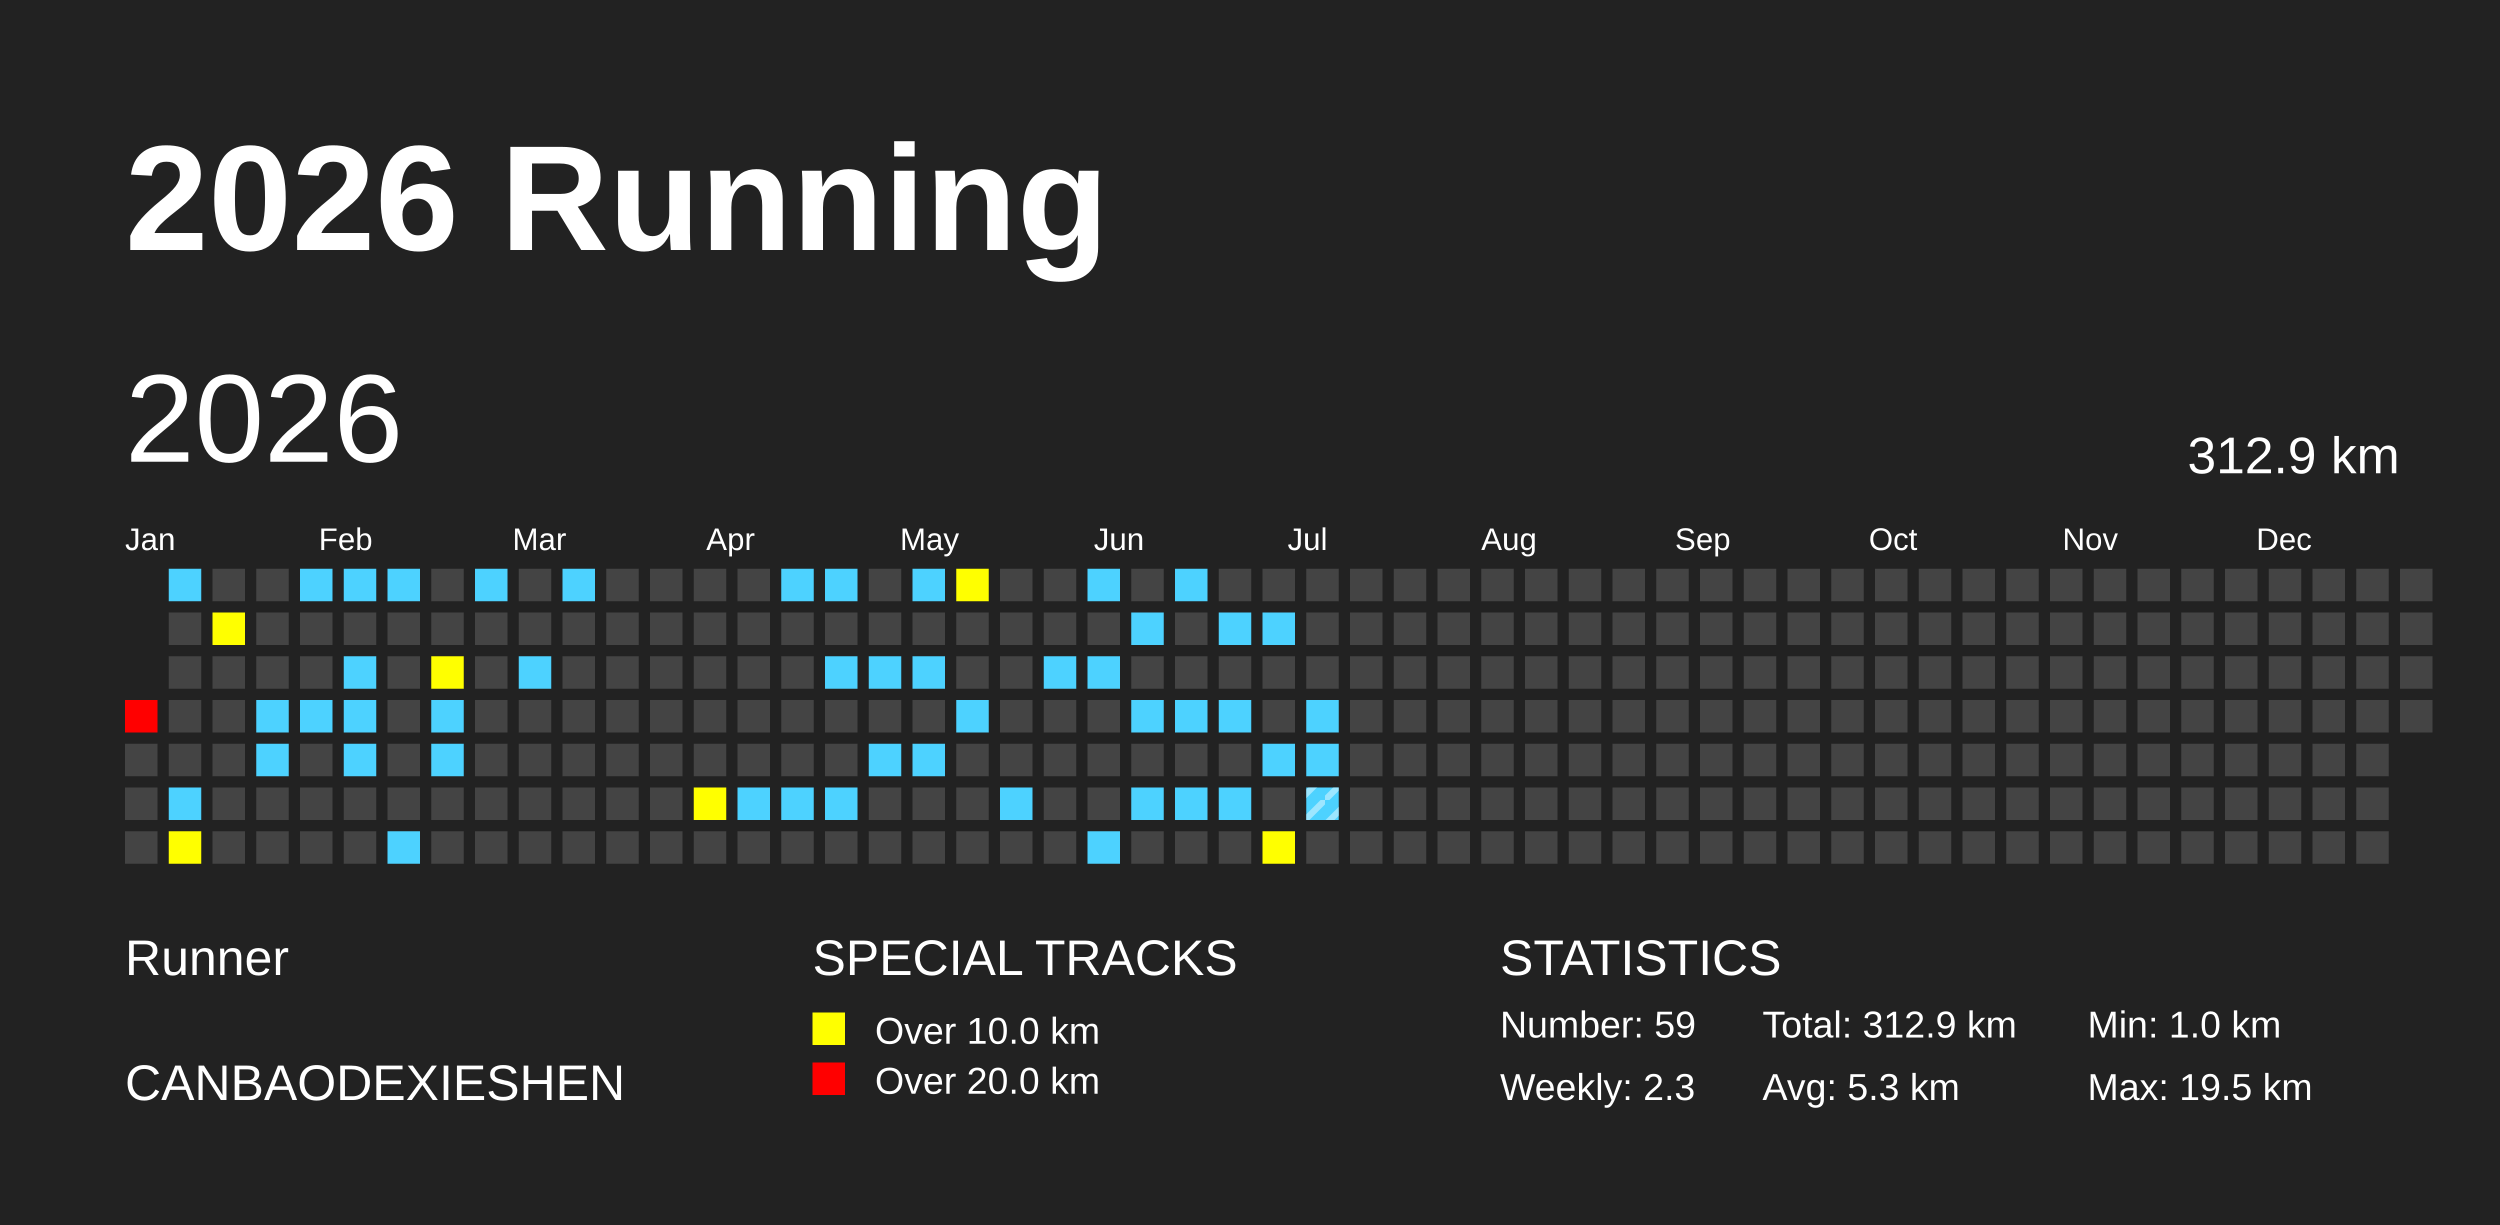
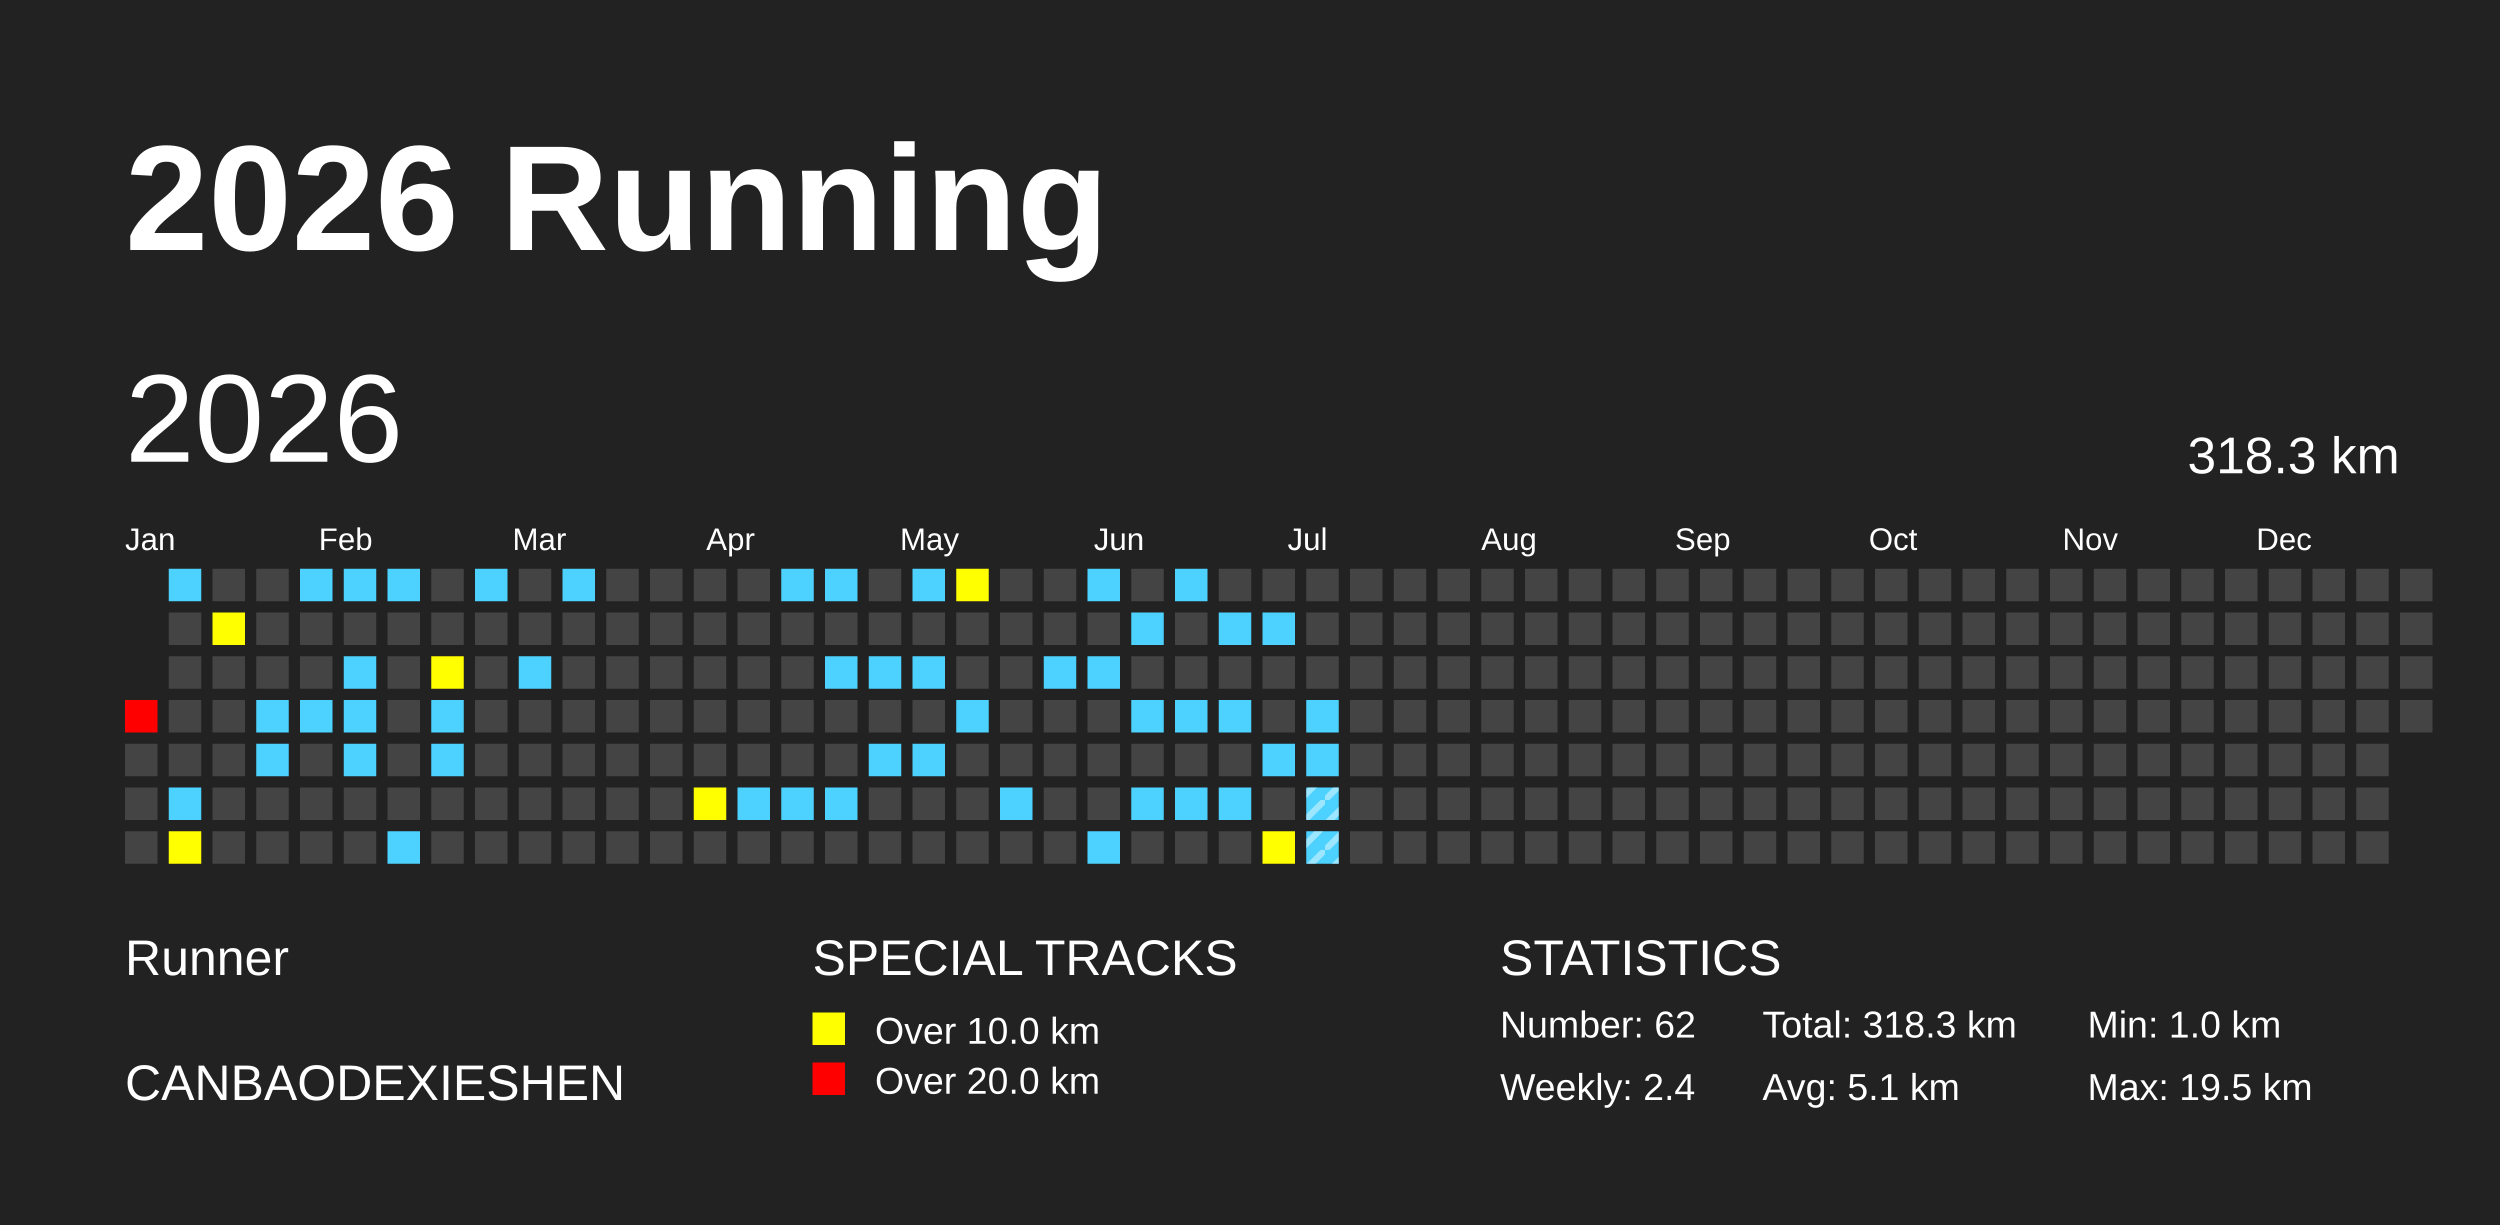
<svg xmlns="http://www.w3.org/2000/svg" baseProfile="full" height="98mm" version="1.1" viewBox="0,0,200,98" width="200mm">
  <defs>
    <pattern height="2" id="indoor-stripe" patternUnits="userSpaceOnUse" width="2">
      <line stroke="white" stroke-opacity="0.45" stroke-width="0.5" x1="0" x2="2" y1="2" y2="0" />
    </pattern>
  </defs>
  <rect fill="#222222" height="98" width="200" x="0" y="0" />
  <text fill="#FFFFFF" style="font-size:12px; font-family:Arial; font-weight:bold;" x="10" y="20">2026 Running</text>
  <text fill="#FFFFFF" style="font-size:4px; font-family:Arial" x="10" y="78">Runner</text>
  <text fill="#FFFFFF" style="font-size:4px; font-family:Arial" x="10" y="88">CANBAODEXIESHEN</text>
  <text fill="#FFFFFF" style="font-size:4px; font-family:Arial" x="65" y="78">SPECIAL TRACKS</text>
  <rect fill="yellow" height="2.6" width="2.6" x="65" y="81" />
  <text fill="#FFFFFF" style="font-size:3px; font-family:Arial" x="70" y="83.5">Over 10.0 km</text>
  <rect fill="red" height="2.6" width="2.6" x="65" y="85" />
  <text fill="#FFFFFF" style="font-size:3px; font-family:Arial" x="70" y="87.5">Over 20.0 km</text>
  <text fill="#FFFFFF" style="font-size:4px; font-family:Arial" x="120" y="78">STATISTICS</text>
-   <text fill="#FFFFFF" style="font-size:3px; font-family:Arial" x="120" y="83">Number: 59</text>
-   <text fill="#FFFFFF" style="font-size:3px; font-family:Arial" x="120" y="88">Weekly: 2.3</text>
-   <text fill="#FFFFFF" style="font-size:3px; font-family:Arial" x="141" y="83">Total: 312.9 km</text>
-   <text fill="#FFFFFF" style="font-size:3px; font-family:Arial" x="141" y="88">Avg: 5.3 km</text>
+   <text fill="#FFFFFF" style="font-size:3px; font-family:Arial" x="120" y="83">Number: 62</text>
+   <text fill="#FFFFFF" style="font-size:3px; font-family:Arial" x="120" y="88">Weekly: 2.4</text>
+   <text fill="#FFFFFF" style="font-size:3px; font-family:Arial" x="141" y="83">Total: 318.3 km</text>
+   <text fill="#FFFFFF" style="font-size:3px; font-family:Arial" x="141" y="88">Avg: 5.1 km</text>
  <text fill="#FFFFFF" style="font-size:3px; font-family:Arial" x="167" y="83">Min: 1.0 km</text>
  <text fill="#FFFFFF" style="font-size:3px; font-family:Arial" x="167" y="88">Max: 19.5 km</text>
  <text dominant-baseline="hanging" fill="#FFFFFF" style="font-size:10.0px; font-family:Arial;" x="10" y="30">2026</text>
-   <text dominant-baseline="hanging" fill="#FFFFFF" style="font-size:4.125px; font-family:Arial;" x="175" y="35">312.9 km</text>
+   <text dominant-baseline="hanging" fill="#FFFFFF" style="font-size:4.125px; font-family:Arial;" x="175" y="35">318.3 km</text>
  <text fill="#FFFFFF" style="font-size:2.5px; font-family:Arial" x="10.0" y="44">Jan</text>
  <text fill="#FFFFFF" style="font-size:2.5px; font-family:Arial" x="25.5" y="44">Feb</text>
  <text fill="#FFFFFF" style="font-size:2.5px; font-family:Arial" x="41.0" y="44">Mar</text>
  <text fill="#FFFFFF" style="font-size:2.5px; font-family:Arial" x="56.5" y="44">Apr</text>
  <text fill="#FFFFFF" style="font-size:2.5px; font-family:Arial" x="72.0" y="44">May</text>
  <text fill="#FFFFFF" style="font-size:2.5px; font-family:Arial" x="87.5" y="44">Jun</text>
  <text fill="#FFFFFF" style="font-size:2.5px; font-family:Arial" x="103.0" y="44">Jul</text>
  <text fill="#FFFFFF" style="font-size:2.5px; font-family:Arial" x="118.5" y="44">Aug</text>
  <text fill="#FFFFFF" style="font-size:2.5px; font-family:Arial" x="134.0" y="44">Sep</text>
  <text fill="#FFFFFF" style="font-size:2.5px; font-family:Arial" x="149.5" y="44">Oct</text>
  <text fill="#FFFFFF" style="font-size:2.5px; font-family:Arial" x="165.0" y="44">Nov</text>
  <text fill="#FFFFFF" style="font-size:2.5px; font-family:Arial" x="180.5" y="44">Dec</text>
  <rect fill="red" height="2.6" width="2.6" x="10.0" y="56.0" />
  <rect fill="#444444" height="2.6" width="2.6" x="10.0" y="59.5" />
  <rect fill="#444444" height="2.6" width="2.6" x="10.0" y="63.0" />
  <rect fill="#444444" height="2.6" width="2.6" x="10.0" y="66.5" />
  <rect fill="#4DD2FF" height="2.6" width="2.6" x="13.5" y="45.5" />
  <rect fill="#444444" height="2.6" width="2.6" x="13.5" y="49.0" />
  <rect fill="#444444" height="2.6" width="2.6" x="13.5" y="52.5" />
  <rect fill="#444444" height="2.6" width="2.6" x="13.5" y="56.0" />
  <rect fill="#444444" height="2.6" width="2.6" x="13.5" y="59.5" />
  <rect fill="#4DD2FF" height="2.6" width="2.6" x="13.5" y="63.0" />
  <rect fill="yellow" height="2.6" width="2.6" x="13.5" y="66.5" />
  <rect fill="#444444" height="2.6" width="2.6" x="17.0" y="45.5" />
  <rect fill="yellow" height="2.6" width="2.6" x="17.0" y="49.0" />
  <rect fill="#444444" height="2.6" width="2.6" x="17.0" y="52.5" />
  <rect fill="#444444" height="2.6" width="2.6" x="17.0" y="56.0" />
  <rect fill="#444444" height="2.6" width="2.6" x="17.0" y="59.5" />
  <rect fill="#444444" height="2.6" width="2.6" x="17.0" y="63.0" />
  <rect fill="#444444" height="2.6" width="2.6" x="17.0" y="66.5" />
  <rect fill="#444444" height="2.6" width="2.6" x="20.5" y="45.5" />
  <rect fill="#444444" height="2.6" width="2.6" x="20.5" y="49.0" />
  <rect fill="#444444" height="2.6" width="2.6" x="20.5" y="52.5" />
  <rect fill="#4DD2FF" height="2.6" width="2.6" x="20.5" y="56.0" />
  <rect fill="#4DD2FF" height="2.6" width="2.6" x="20.5" y="59.5" />
  <rect fill="#444444" height="2.6" width="2.6" x="20.5" y="63.0" />
  <rect fill="#444444" height="2.6" width="2.6" x="20.5" y="66.5" />
  <rect fill="#4DD2FF" height="2.6" width="2.6" x="24.0" y="45.5" />
  <rect fill="#444444" height="2.6" width="2.6" x="24.0" y="49.0" />
  <rect fill="#444444" height="2.6" width="2.6" x="24.0" y="52.5" />
  <rect fill="#4DD2FF" height="2.6" width="2.6" x="24.0" y="56.0" />
  <rect fill="#444444" height="2.6" width="2.6" x="24.0" y="59.5" />
  <rect fill="#444444" height="2.6" width="2.6" x="24.0" y="63.0" />
  <rect fill="#444444" height="2.6" width="2.6" x="24.0" y="66.5" />
  <rect fill="#4DD2FF" height="2.6" width="2.6" x="27.5" y="45.5" />
  <rect fill="#444444" height="2.6" width="2.6" x="27.5" y="49.0" />
  <rect fill="#4DD2FF" height="2.6" width="2.6" x="27.5" y="52.5" />
  <rect fill="#4DD2FF" height="2.6" width="2.6" x="27.5" y="56.0" />
  <rect fill="#4DD2FF" height="2.6" width="2.6" x="27.5" y="59.5" />
  <rect fill="#444444" height="2.6" width="2.6" x="27.5" y="63.0" />
  <rect fill="#444444" height="2.6" width="2.6" x="27.5" y="66.5" />
  <rect fill="#4DD2FF" height="2.6" width="2.6" x="31.0" y="45.5" />
  <rect fill="#444444" height="2.6" width="2.6" x="31.0" y="49.0" />
  <rect fill="#444444" height="2.6" width="2.6" x="31.0" y="52.5" />
  <rect fill="#444444" height="2.6" width="2.6" x="31.0" y="56.0" />
  <rect fill="#444444" height="2.6" width="2.6" x="31.0" y="59.5" />
  <rect fill="#444444" height="2.6" width="2.6" x="31.0" y="63.0" />
  <rect fill="#4DD2FF" height="2.6" width="2.6" x="31.0" y="66.5" />
  <rect fill="#444444" height="2.6" width="2.6" x="34.5" y="45.5" />
  <rect fill="#444444" height="2.6" width="2.6" x="34.5" y="49.0" />
  <rect fill="yellow" height="2.6" width="2.6" x="34.5" y="52.5" />
  <rect fill="#4DD2FF" height="2.6" width="2.6" x="34.5" y="56.0" />
  <rect fill="#4DD2FF" height="2.6" width="2.6" x="34.5" y="59.5" />
  <rect fill="#444444" height="2.6" width="2.6" x="34.5" y="63.0" />
  <rect fill="#444444" height="2.6" width="2.6" x="34.5" y="66.5" />
  <rect fill="#4DD2FF" height="2.6" width="2.6" x="38.0" y="45.5" />
  <rect fill="#444444" height="2.6" width="2.6" x="38.0" y="49.0" />
  <rect fill="#444444" height="2.6" width="2.6" x="38.0" y="52.5" />
  <rect fill="#444444" height="2.6" width="2.6" x="38.0" y="56.0" />
  <rect fill="#444444" height="2.6" width="2.6" x="38.0" y="59.5" />
  <rect fill="#444444" height="2.6" width="2.6" x="38.0" y="63.0" />
  <rect fill="#444444" height="2.6" width="2.6" x="38.0" y="66.5" />
  <rect fill="#444444" height="2.6" width="2.6" x="41.5" y="45.5" />
  <rect fill="#444444" height="2.6" width="2.6" x="41.5" y="49.0" />
  <rect fill="#4DD2FF" height="2.6" width="2.6" x="41.5" y="52.5" />
  <rect fill="#444444" height="2.6" width="2.6" x="41.5" y="56.0" />
  <rect fill="#444444" height="2.6" width="2.6" x="41.5" y="59.5" />
  <rect fill="#444444" height="2.6" width="2.6" x="41.5" y="63.0" />
  <rect fill="#444444" height="2.6" width="2.6" x="41.5" y="66.5" />
  <rect fill="#4DD2FF" height="2.6" width="2.6" x="45.0" y="45.5" />
  <rect fill="#444444" height="2.6" width="2.6" x="45.0" y="49.0" />
  <rect fill="#444444" height="2.6" width="2.6" x="45.0" y="52.5" />
  <rect fill="#444444" height="2.6" width="2.6" x="45.0" y="56.0" />
  <rect fill="#444444" height="2.6" width="2.6" x="45.0" y="59.5" />
  <rect fill="#444444" height="2.6" width="2.6" x="45.0" y="63.0" />
  <rect fill="#444444" height="2.6" width="2.6" x="45.0" y="66.5" />
  <rect fill="#444444" height="2.6" width="2.6" x="48.5" y="45.5" />
  <rect fill="#444444" height="2.6" width="2.6" x="48.5" y="49.0" />
  <rect fill="#444444" height="2.6" width="2.6" x="48.5" y="52.5" />
  <rect fill="#444444" height="2.6" width="2.6" x="48.5" y="56.0" />
  <rect fill="#444444" height="2.6" width="2.6" x="48.5" y="59.5" />
  <rect fill="#444444" height="2.6" width="2.6" x="48.5" y="63.0" />
  <rect fill="#444444" height="2.6" width="2.6" x="48.5" y="66.5" />
  <rect fill="#444444" height="2.6" width="2.6" x="52.0" y="45.5" />
  <rect fill="#444444" height="2.6" width="2.6" x="52.0" y="49.0" />
  <rect fill="#444444" height="2.6" width="2.6" x="52.0" y="52.5" />
  <rect fill="#444444" height="2.6" width="2.6" x="52.0" y="56.0" />
  <rect fill="#444444" height="2.6" width="2.6" x="52.0" y="59.5" />
  <rect fill="#444444" height="2.6" width="2.6" x="52.0" y="63.0" />
  <rect fill="#444444" height="2.6" width="2.6" x="52.0" y="66.5" />
  <rect fill="#444444" height="2.6" width="2.6" x="55.5" y="45.5" />
  <rect fill="#444444" height="2.6" width="2.6" x="55.5" y="49.0" />
  <rect fill="#444444" height="2.6" width="2.6" x="55.5" y="52.5" />
  <rect fill="#444444" height="2.6" width="2.6" x="55.5" y="56.0" />
  <rect fill="#444444" height="2.6" width="2.6" x="55.5" y="59.5" />
  <rect fill="yellow" height="2.6" width="2.6" x="55.5" y="63.0" />
  <rect fill="#444444" height="2.6" width="2.6" x="55.5" y="66.5" />
  <rect fill="#444444" height="2.6" width="2.6" x="59.0" y="45.5" />
  <rect fill="#444444" height="2.6" width="2.6" x="59.0" y="49.0" />
  <rect fill="#444444" height="2.6" width="2.6" x="59.0" y="52.5" />
  <rect fill="#444444" height="2.6" width="2.6" x="59.0" y="56.0" />
  <rect fill="#444444" height="2.6" width="2.6" x="59.0" y="59.5" />
  <rect fill="#4DD2FF" height="2.6" width="2.6" x="59.0" y="63.0" />
  <rect fill="#444444" height="2.6" width="2.6" x="59.0" y="66.5" />
  <rect fill="#4DD2FF" height="2.6" width="2.6" x="62.5" y="45.5" />
  <rect fill="#444444" height="2.6" width="2.6" x="62.5" y="49.0" />
  <rect fill="#444444" height="2.6" width="2.6" x="62.5" y="52.5" />
  <rect fill="#444444" height="2.6" width="2.6" x="62.5" y="56.0" />
  <rect fill="#444444" height="2.6" width="2.6" x="62.5" y="59.5" />
  <rect fill="#4DD2FF" height="2.6" width="2.6" x="62.5" y="63.0" />
  <rect fill="#444444" height="2.6" width="2.6" x="62.5" y="66.5" />
  <rect fill="#4DD2FF" height="2.6" width="2.6" x="66.0" y="45.5" />
  <rect fill="#444444" height="2.6" width="2.6" x="66.0" y="49.0" />
  <rect fill="#4DD2FF" height="2.6" width="2.6" x="66.0" y="52.5" />
  <rect fill="#444444" height="2.6" width="2.6" x="66.0" y="56.0" />
  <rect fill="#444444" height="2.6" width="2.6" x="66.0" y="59.5" />
  <rect fill="#4DD2FF" height="2.6" width="2.6" x="66.0" y="63.0" />
  <rect fill="#444444" height="2.6" width="2.6" x="66.0" y="66.5" />
  <rect fill="#444444" height="2.6" width="2.6" x="69.5" y="45.5" />
  <rect fill="#444444" height="2.6" width="2.6" x="69.5" y="49.0" />
  <rect fill="#4DD2FF" height="2.6" width="2.6" x="69.5" y="52.5" />
  <rect fill="#444444" height="2.6" width="2.6" x="69.5" y="56.0" />
  <rect fill="#4DD2FF" height="2.6" width="2.6" x="69.5" y="59.5" />
  <rect fill="#444444" height="2.6" width="2.6" x="69.5" y="63.0" />
  <rect fill="#444444" height="2.6" width="2.6" x="69.5" y="66.5" />
  <rect fill="#4DD2FF" height="2.6" width="2.6" x="73.0" y="45.5" />
  <rect fill="#444444" height="2.6" width="2.6" x="73.0" y="49.0" />
  <rect fill="#4DD2FF" height="2.6" width="2.6" x="73.0" y="52.5" />
  <rect fill="#444444" height="2.6" width="2.6" x="73.0" y="56.0" />
  <rect fill="#4DD2FF" height="2.6" width="2.6" x="73.0" y="59.5" />
  <rect fill="#444444" height="2.6" width="2.6" x="73.0" y="63.0" />
  <rect fill="#444444" height="2.6" width="2.6" x="73.0" y="66.5" />
  <rect fill="yellow" height="2.6" width="2.6" x="76.5" y="45.5" />
  <rect fill="#444444" height="2.6" width="2.6" x="76.5" y="49.0" />
  <rect fill="#444444" height="2.6" width="2.6" x="76.5" y="52.5" />
  <rect fill="#4DD2FF" height="2.6" width="2.6" x="76.5" y="56.0" />
  <rect fill="#444444" height="2.6" width="2.6" x="76.5" y="59.5" />
  <rect fill="#444444" height="2.6" width="2.6" x="76.5" y="63.0" />
  <rect fill="#444444" height="2.6" width="2.6" x="76.5" y="66.5" />
  <rect fill="#444444" height="2.6" width="2.6" x="80.0" y="45.5" />
  <rect fill="#444444" height="2.6" width="2.6" x="80.0" y="49.0" />
  <rect fill="#444444" height="2.6" width="2.6" x="80.0" y="52.5" />
  <rect fill="#444444" height="2.6" width="2.6" x="80.0" y="56.0" />
  <rect fill="#444444" height="2.6" width="2.6" x="80.0" y="59.5" />
  <rect fill="#4DD2FF" height="2.6" width="2.6" x="80.0" y="63.0" />
  <rect fill="#444444" height="2.6" width="2.6" x="80.0" y="66.5" />
  <rect fill="#444444" height="2.6" width="2.6" x="83.5" y="45.5" />
  <rect fill="#444444" height="2.6" width="2.6" x="83.5" y="49.0" />
  <rect fill="#4DD2FF" height="2.6" width="2.6" x="83.5" y="52.5" />
  <rect fill="#444444" height="2.6" width="2.6" x="83.5" y="56.0" />
  <rect fill="#444444" height="2.6" width="2.6" x="83.5" y="59.5" />
  <rect fill="#444444" height="2.6" width="2.6" x="83.5" y="63.0" />
  <rect fill="#444444" height="2.6" width="2.6" x="83.5" y="66.5" />
  <rect fill="#4DD2FF" height="2.6" width="2.6" x="87.0" y="45.5" />
  <rect fill="#444444" height="2.6" width="2.6" x="87.0" y="49.0" />
  <rect fill="#4DD2FF" height="2.6" width="2.6" x="87.0" y="52.5" />
  <rect fill="#444444" height="2.6" width="2.6" x="87.0" y="56.0" />
  <rect fill="#444444" height="2.6" width="2.6" x="87.0" y="59.5" />
  <rect fill="#444444" height="2.6" width="2.6" x="87.0" y="63.0" />
  <rect fill="#4DD2FF" height="2.6" width="2.6" x="87.0" y="66.5" />
  <rect fill="#444444" height="2.6" width="2.6" x="90.5" y="45.5" />
  <rect fill="#4DD2FF" height="2.6" width="2.6" x="90.5" y="49.0" />
  <rect fill="#444444" height="2.6" width="2.6" x="90.5" y="52.5" />
  <rect fill="#4DD2FF" height="2.6" width="2.6" x="90.5" y="56.0" />
  <rect fill="#444444" height="2.6" width="2.6" x="90.5" y="59.5" />
  <rect fill="#4DD2FF" height="2.6" width="2.6" x="90.5" y="63.0" />
  <rect fill="#444444" height="2.6" width="2.6" x="90.5" y="66.5" />
  <rect fill="#4DD2FF" height="2.6" width="2.6" x="94.0" y="45.5" />
  <rect fill="#444444" height="2.6" width="2.6" x="94.0" y="49.0" />
  <rect fill="#444444" height="2.6" width="2.6" x="94.0" y="52.5" />
  <rect fill="#4DD2FF" height="2.6" width="2.6" x="94.0" y="56.0" />
  <rect fill="#444444" height="2.6" width="2.6" x="94.0" y="59.5" />
  <rect fill="#4DD2FF" height="2.6" width="2.6" x="94.0" y="63.0" />
  <rect fill="#444444" height="2.6" width="2.6" x="94.0" y="66.5" />
  <rect fill="#444444" height="2.6" width="2.6" x="97.5" y="45.5" />
  <rect fill="#4DD2FF" height="2.6" width="2.6" x="97.5" y="49.0" />
  <rect fill="#444444" height="2.6" width="2.6" x="97.5" y="52.5" />
  <rect fill="#4DD2FF" height="2.6" width="2.6" x="97.5" y="56.0" />
  <rect fill="#444444" height="2.6" width="2.6" x="97.5" y="59.5" />
  <rect fill="#4DD2FF" height="2.6" width="2.6" x="97.5" y="63.0" />
  <rect fill="#444444" height="2.6" width="2.6" x="97.5" y="66.5" />
  <rect fill="#444444" height="2.6" width="2.6" x="101.0" y="45.5" />
  <rect fill="#4DD2FF" height="2.6" width="2.6" x="101.0" y="49.0" />
  <rect fill="#444444" height="2.6" width="2.6" x="101.0" y="52.5" />
  <rect fill="#444444" height="2.6" width="2.6" x="101.0" y="56.0" />
  <rect fill="#4DD2FF" height="2.6" width="2.6" x="101.0" y="59.5" />
  <rect fill="#444444" height="2.6" width="2.6" x="101.0" y="63.0" />
  <rect fill="yellow" height="2.6" width="2.6" x="101.0" y="66.5" />
  <rect fill="#444444" height="2.6" width="2.6" x="104.5" y="45.5" />
  <rect fill="#444444" height="2.6" width="2.6" x="104.5" y="49.0" />
  <rect fill="#444444" height="2.6" width="2.6" x="104.5" y="52.5" />
  <rect fill="#4DD2FF" height="2.6" width="2.6" x="104.5" y="56.0" />
  <rect fill="#4DD2FF" height="2.6" width="2.6" x="104.5" y="59.5" />
  <rect fill="#4DD2FF" height="2.6" width="2.6" x="104.5" y="63.0" />
  <rect fill="url(#indoor-stripe)" height="2.6" style="pointer-events: none;" width="2.6" x="104.5" y="63.0" />
-   <rect fill="#444444" height="2.6" width="2.6" x="104.5" y="66.5" />
+   <rect fill="#4DD2FF" height="2.6" width="2.6" x="104.5" y="66.5" />
+   <rect fill="url(#indoor-stripe)" height="2.6" style="pointer-events: none;" width="2.6" x="104.5" y="66.5" />
  <rect fill="#444444" height="2.6" width="2.6" x="108.0" y="45.5" />
  <rect fill="#444444" height="2.6" width="2.6" x="108.0" y="49.0" />
  <rect fill="#444444" height="2.6" width="2.6" x="108.0" y="52.5" />
  <rect fill="#444444" height="2.6" width="2.6" x="108.0" y="56.0" />
  <rect fill="#444444" height="2.6" width="2.6" x="108.0" y="59.5" />
  <rect fill="#444444" height="2.6" width="2.6" x="108.0" y="63.0" />
  <rect fill="#444444" height="2.6" width="2.6" x="108.0" y="66.5" />
  <rect fill="#444444" height="2.6" width="2.6" x="111.5" y="45.5" />
  <rect fill="#444444" height="2.6" width="2.6" x="111.5" y="49.0" />
  <rect fill="#444444" height="2.6" width="2.6" x="111.5" y="52.5" />
  <rect fill="#444444" height="2.6" width="2.6" x="111.5" y="56.0" />
  <rect fill="#444444" height="2.6" width="2.6" x="111.5" y="59.5" />
  <rect fill="#444444" height="2.6" width="2.6" x="111.5" y="63.0" />
  <rect fill="#444444" height="2.6" width="2.6" x="111.5" y="66.5" />
  <rect fill="#444444" height="2.6" width="2.6" x="115.0" y="45.5" />
  <rect fill="#444444" height="2.6" width="2.6" x="115.0" y="49.0" />
  <rect fill="#444444" height="2.6" width="2.6" x="115.0" y="52.5" />
  <rect fill="#444444" height="2.6" width="2.6" x="115.0" y="56.0" />
  <rect fill="#444444" height="2.6" width="2.6" x="115.0" y="59.5" />
  <rect fill="#444444" height="2.6" width="2.6" x="115.0" y="63.0" />
  <rect fill="#444444" height="2.6" width="2.6" x="115.0" y="66.5" />
  <rect fill="#444444" height="2.6" width="2.6" x="118.5" y="45.5" />
  <rect fill="#444444" height="2.6" width="2.6" x="118.5" y="49.0" />
  <rect fill="#444444" height="2.6" width="2.6" x="118.5" y="52.5" />
  <rect fill="#444444" height="2.6" width="2.6" x="118.5" y="56.0" />
  <rect fill="#444444" height="2.6" width="2.6" x="118.5" y="59.5" />
  <rect fill="#444444" height="2.6" width="2.6" x="118.5" y="63.0" />
  <rect fill="#444444" height="2.6" width="2.6" x="118.5" y="66.5" />
  <rect fill="#444444" height="2.6" width="2.6" x="122.0" y="45.5" />
  <rect fill="#444444" height="2.6" width="2.6" x="122.0" y="49.0" />
  <rect fill="#444444" height="2.6" width="2.6" x="122.0" y="52.5" />
  <rect fill="#444444" height="2.6" width="2.6" x="122.0" y="56.0" />
  <rect fill="#444444" height="2.6" width="2.6" x="122.0" y="59.5" />
  <rect fill="#444444" height="2.6" width="2.6" x="122.0" y="63.0" />
  <rect fill="#444444" height="2.6" width="2.6" x="122.0" y="66.5" />
  <rect fill="#444444" height="2.6" width="2.6" x="125.5" y="45.5" />
  <rect fill="#444444" height="2.6" width="2.6" x="125.5" y="49.0" />
  <rect fill="#444444" height="2.6" width="2.6" x="125.5" y="52.5" />
  <rect fill="#444444" height="2.6" width="2.6" x="125.5" y="56.0" />
  <rect fill="#444444" height="2.6" width="2.6" x="125.5" y="59.5" />
  <rect fill="#444444" height="2.6" width="2.6" x="125.5" y="63.0" />
  <rect fill="#444444" height="2.6" width="2.6" x="125.5" y="66.5" />
  <rect fill="#444444" height="2.6" width="2.6" x="129.0" y="45.5" />
  <rect fill="#444444" height="2.6" width="2.6" x="129.0" y="49.0" />
  <rect fill="#444444" height="2.6" width="2.6" x="129.0" y="52.5" />
  <rect fill="#444444" height="2.6" width="2.6" x="129.0" y="56.0" />
  <rect fill="#444444" height="2.6" width="2.6" x="129.0" y="59.5" />
  <rect fill="#444444" height="2.6" width="2.6" x="129.0" y="63.0" />
  <rect fill="#444444" height="2.6" width="2.6" x="129.0" y="66.5" />
  <rect fill="#444444" height="2.6" width="2.6" x="132.5" y="45.5" />
  <rect fill="#444444" height="2.6" width="2.6" x="132.5" y="49.0" />
  <rect fill="#444444" height="2.6" width="2.6" x="132.5" y="52.5" />
  <rect fill="#444444" height="2.6" width="2.6" x="132.5" y="56.0" />
  <rect fill="#444444" height="2.6" width="2.6" x="132.5" y="59.5" />
  <rect fill="#444444" height="2.6" width="2.6" x="132.5" y="63.0" />
  <rect fill="#444444" height="2.6" width="2.6" x="132.5" y="66.5" />
  <rect fill="#444444" height="2.6" width="2.6" x="136.0" y="45.5" />
  <rect fill="#444444" height="2.6" width="2.6" x="136.0" y="49.0" />
  <rect fill="#444444" height="2.6" width="2.6" x="136.0" y="52.5" />
  <rect fill="#444444" height="2.6" width="2.6" x="136.0" y="56.0" />
  <rect fill="#444444" height="2.6" width="2.6" x="136.0" y="59.5" />
  <rect fill="#444444" height="2.6" width="2.6" x="136.0" y="63.0" />
  <rect fill="#444444" height="2.6" width="2.6" x="136.0" y="66.5" />
  <rect fill="#444444" height="2.6" width="2.6" x="139.5" y="45.5" />
  <rect fill="#444444" height="2.6" width="2.6" x="139.5" y="49.0" />
  <rect fill="#444444" height="2.6" width="2.6" x="139.5" y="52.5" />
  <rect fill="#444444" height="2.6" width="2.6" x="139.5" y="56.0" />
  <rect fill="#444444" height="2.6" width="2.6" x="139.5" y="59.5" />
  <rect fill="#444444" height="2.6" width="2.6" x="139.5" y="63.0" />
  <rect fill="#444444" height="2.6" width="2.6" x="139.5" y="66.5" />
  <rect fill="#444444" height="2.6" width="2.6" x="143.0" y="45.5" />
  <rect fill="#444444" height="2.6" width="2.6" x="143.0" y="49.0" />
  <rect fill="#444444" height="2.6" width="2.6" x="143.0" y="52.5" />
  <rect fill="#444444" height="2.6" width="2.6" x="143.0" y="56.0" />
  <rect fill="#444444" height="2.6" width="2.6" x="143.0" y="59.5" />
  <rect fill="#444444" height="2.6" width="2.6" x="143.0" y="63.0" />
  <rect fill="#444444" height="2.6" width="2.6" x="143.0" y="66.5" />
  <rect fill="#444444" height="2.6" width="2.6" x="146.5" y="45.5" />
  <rect fill="#444444" height="2.6" width="2.6" x="146.5" y="49.0" />
  <rect fill="#444444" height="2.6" width="2.6" x="146.5" y="52.5" />
  <rect fill="#444444" height="2.6" width="2.6" x="146.5" y="56.0" />
  <rect fill="#444444" height="2.6" width="2.6" x="146.5" y="59.5" />
  <rect fill="#444444" height="2.6" width="2.6" x="146.5" y="63.0" />
  <rect fill="#444444" height="2.6" width="2.6" x="146.5" y="66.5" />
  <rect fill="#444444" height="2.6" width="2.6" x="150.0" y="45.5" />
  <rect fill="#444444" height="2.6" width="2.6" x="150.0" y="49.0" />
  <rect fill="#444444" height="2.6" width="2.6" x="150.0" y="52.5" />
  <rect fill="#444444" height="2.6" width="2.6" x="150.0" y="56.0" />
  <rect fill="#444444" height="2.6" width="2.6" x="150.0" y="59.5" />
  <rect fill="#444444" height="2.6" width="2.6" x="150.0" y="63.0" />
  <rect fill="#444444" height="2.6" width="2.6" x="150.0" y="66.5" />
  <rect fill="#444444" height="2.6" width="2.6" x="153.5" y="45.5" />
  <rect fill="#444444" height="2.6" width="2.6" x="153.5" y="49.0" />
  <rect fill="#444444" height="2.6" width="2.6" x="153.5" y="52.5" />
  <rect fill="#444444" height="2.6" width="2.6" x="153.5" y="56.0" />
  <rect fill="#444444" height="2.6" width="2.6" x="153.5" y="59.5" />
  <rect fill="#444444" height="2.6" width="2.6" x="153.5" y="63.0" />
  <rect fill="#444444" height="2.6" width="2.6" x="153.5" y="66.5" />
  <rect fill="#444444" height="2.6" width="2.6" x="157.0" y="45.5" />
  <rect fill="#444444" height="2.6" width="2.6" x="157.0" y="49.0" />
  <rect fill="#444444" height="2.6" width="2.6" x="157.0" y="52.5" />
  <rect fill="#444444" height="2.6" width="2.6" x="157.0" y="56.0" />
  <rect fill="#444444" height="2.6" width="2.6" x="157.0" y="59.5" />
  <rect fill="#444444" height="2.6" width="2.6" x="157.0" y="63.0" />
  <rect fill="#444444" height="2.6" width="2.6" x="157.0" y="66.5" />
  <rect fill="#444444" height="2.6" width="2.6" x="160.5" y="45.5" />
  <rect fill="#444444" height="2.6" width="2.6" x="160.5" y="49.0" />
  <rect fill="#444444" height="2.6" width="2.6" x="160.5" y="52.5" />
  <rect fill="#444444" height="2.6" width="2.6" x="160.5" y="56.0" />
  <rect fill="#444444" height="2.6" width="2.6" x="160.5" y="59.5" />
  <rect fill="#444444" height="2.6" width="2.6" x="160.5" y="63.0" />
  <rect fill="#444444" height="2.6" width="2.6" x="160.5" y="66.5" />
  <rect fill="#444444" height="2.6" width="2.6" x="164.0" y="45.5" />
  <rect fill="#444444" height="2.6" width="2.6" x="164.0" y="49.0" />
  <rect fill="#444444" height="2.6" width="2.6" x="164.0" y="52.5" />
  <rect fill="#444444" height="2.6" width="2.6" x="164.0" y="56.0" />
  <rect fill="#444444" height="2.6" width="2.6" x="164.0" y="59.5" />
  <rect fill="#444444" height="2.6" width="2.6" x="164.0" y="63.0" />
  <rect fill="#444444" height="2.6" width="2.6" x="164.0" y="66.5" />
  <rect fill="#444444" height="2.6" width="2.6" x="167.5" y="45.5" />
  <rect fill="#444444" height="2.6" width="2.6" x="167.5" y="49.0" />
  <rect fill="#444444" height="2.6" width="2.6" x="167.5" y="52.5" />
  <rect fill="#444444" height="2.6" width="2.6" x="167.5" y="56.0" />
  <rect fill="#444444" height="2.6" width="2.6" x="167.5" y="59.5" />
  <rect fill="#444444" height="2.6" width="2.6" x="167.5" y="63.0" />
  <rect fill="#444444" height="2.6" width="2.6" x="167.5" y="66.5" />
  <rect fill="#444444" height="2.6" width="2.6" x="171.0" y="45.5" />
  <rect fill="#444444" height="2.6" width="2.6" x="171.0" y="49.0" />
  <rect fill="#444444" height="2.6" width="2.6" x="171.0" y="52.5" />
  <rect fill="#444444" height="2.6" width="2.6" x="171.0" y="56.0" />
  <rect fill="#444444" height="2.6" width="2.6" x="171.0" y="59.5" />
  <rect fill="#444444" height="2.6" width="2.6" x="171.0" y="63.0" />
  <rect fill="#444444" height="2.6" width="2.6" x="171.0" y="66.5" />
  <rect fill="#444444" height="2.6" width="2.6" x="174.5" y="45.5" />
  <rect fill="#444444" height="2.6" width="2.6" x="174.5" y="49.0" />
  <rect fill="#444444" height="2.6" width="2.6" x="174.5" y="52.5" />
  <rect fill="#444444" height="2.6" width="2.6" x="174.5" y="56.0" />
  <rect fill="#444444" height="2.6" width="2.6" x="174.5" y="59.5" />
  <rect fill="#444444" height="2.6" width="2.6" x="174.5" y="63.0" />
  <rect fill="#444444" height="2.6" width="2.6" x="174.5" y="66.5" />
  <rect fill="#444444" height="2.6" width="2.6" x="178.0" y="45.5" />
  <rect fill="#444444" height="2.6" width="2.6" x="178.0" y="49.0" />
  <rect fill="#444444" height="2.6" width="2.6" x="178.0" y="52.5" />
  <rect fill="#444444" height="2.6" width="2.6" x="178.0" y="56.0" />
  <rect fill="#444444" height="2.6" width="2.6" x="178.0" y="59.5" />
  <rect fill="#444444" height="2.6" width="2.6" x="178.0" y="63.0" />
  <rect fill="#444444" height="2.6" width="2.6" x="178.0" y="66.5" />
  <rect fill="#444444" height="2.6" width="2.6" x="181.5" y="45.5" />
  <rect fill="#444444" height="2.6" width="2.6" x="181.5" y="49.0" />
  <rect fill="#444444" height="2.6" width="2.6" x="181.5" y="52.5" />
  <rect fill="#444444" height="2.6" width="2.6" x="181.5" y="56.0" />
  <rect fill="#444444" height="2.6" width="2.6" x="181.5" y="59.5" />
  <rect fill="#444444" height="2.6" width="2.6" x="181.5" y="63.0" />
  <rect fill="#444444" height="2.6" width="2.6" x="181.5" y="66.5" />
  <rect fill="#444444" height="2.6" width="2.6" x="185.0" y="45.5" />
  <rect fill="#444444" height="2.6" width="2.6" x="185.0" y="49.0" />
  <rect fill="#444444" height="2.6" width="2.6" x="185.0" y="52.5" />
  <rect fill="#444444" height="2.6" width="2.6" x="185.0" y="56.0" />
  <rect fill="#444444" height="2.6" width="2.6" x="185.0" y="59.5" />
  <rect fill="#444444" height="2.6" width="2.6" x="185.0" y="63.0" />
  <rect fill="#444444" height="2.6" width="2.6" x="185.0" y="66.5" />
  <rect fill="#444444" height="2.6" width="2.6" x="188.5" y="45.5" />
  <rect fill="#444444" height="2.6" width="2.6" x="188.5" y="49.0" />
  <rect fill="#444444" height="2.6" width="2.6" x="188.5" y="52.5" />
  <rect fill="#444444" height="2.6" width="2.6" x="188.5" y="56.0" />
  <rect fill="#444444" height="2.6" width="2.6" x="188.5" y="59.5" />
  <rect fill="#444444" height="2.6" width="2.6" x="188.5" y="63.0" />
  <rect fill="#444444" height="2.6" width="2.6" x="188.5" y="66.5" />
  <rect fill="#444444" height="2.6" width="2.6" x="192.0" y="45.5" />
  <rect fill="#444444" height="2.6" width="2.6" x="192.0" y="49.0" />
  <rect fill="#444444" height="2.6" width="2.6" x="192.0" y="52.5" />
  <rect fill="#444444" height="2.6" width="2.6" x="192.0" y="56.0" />
</svg>
